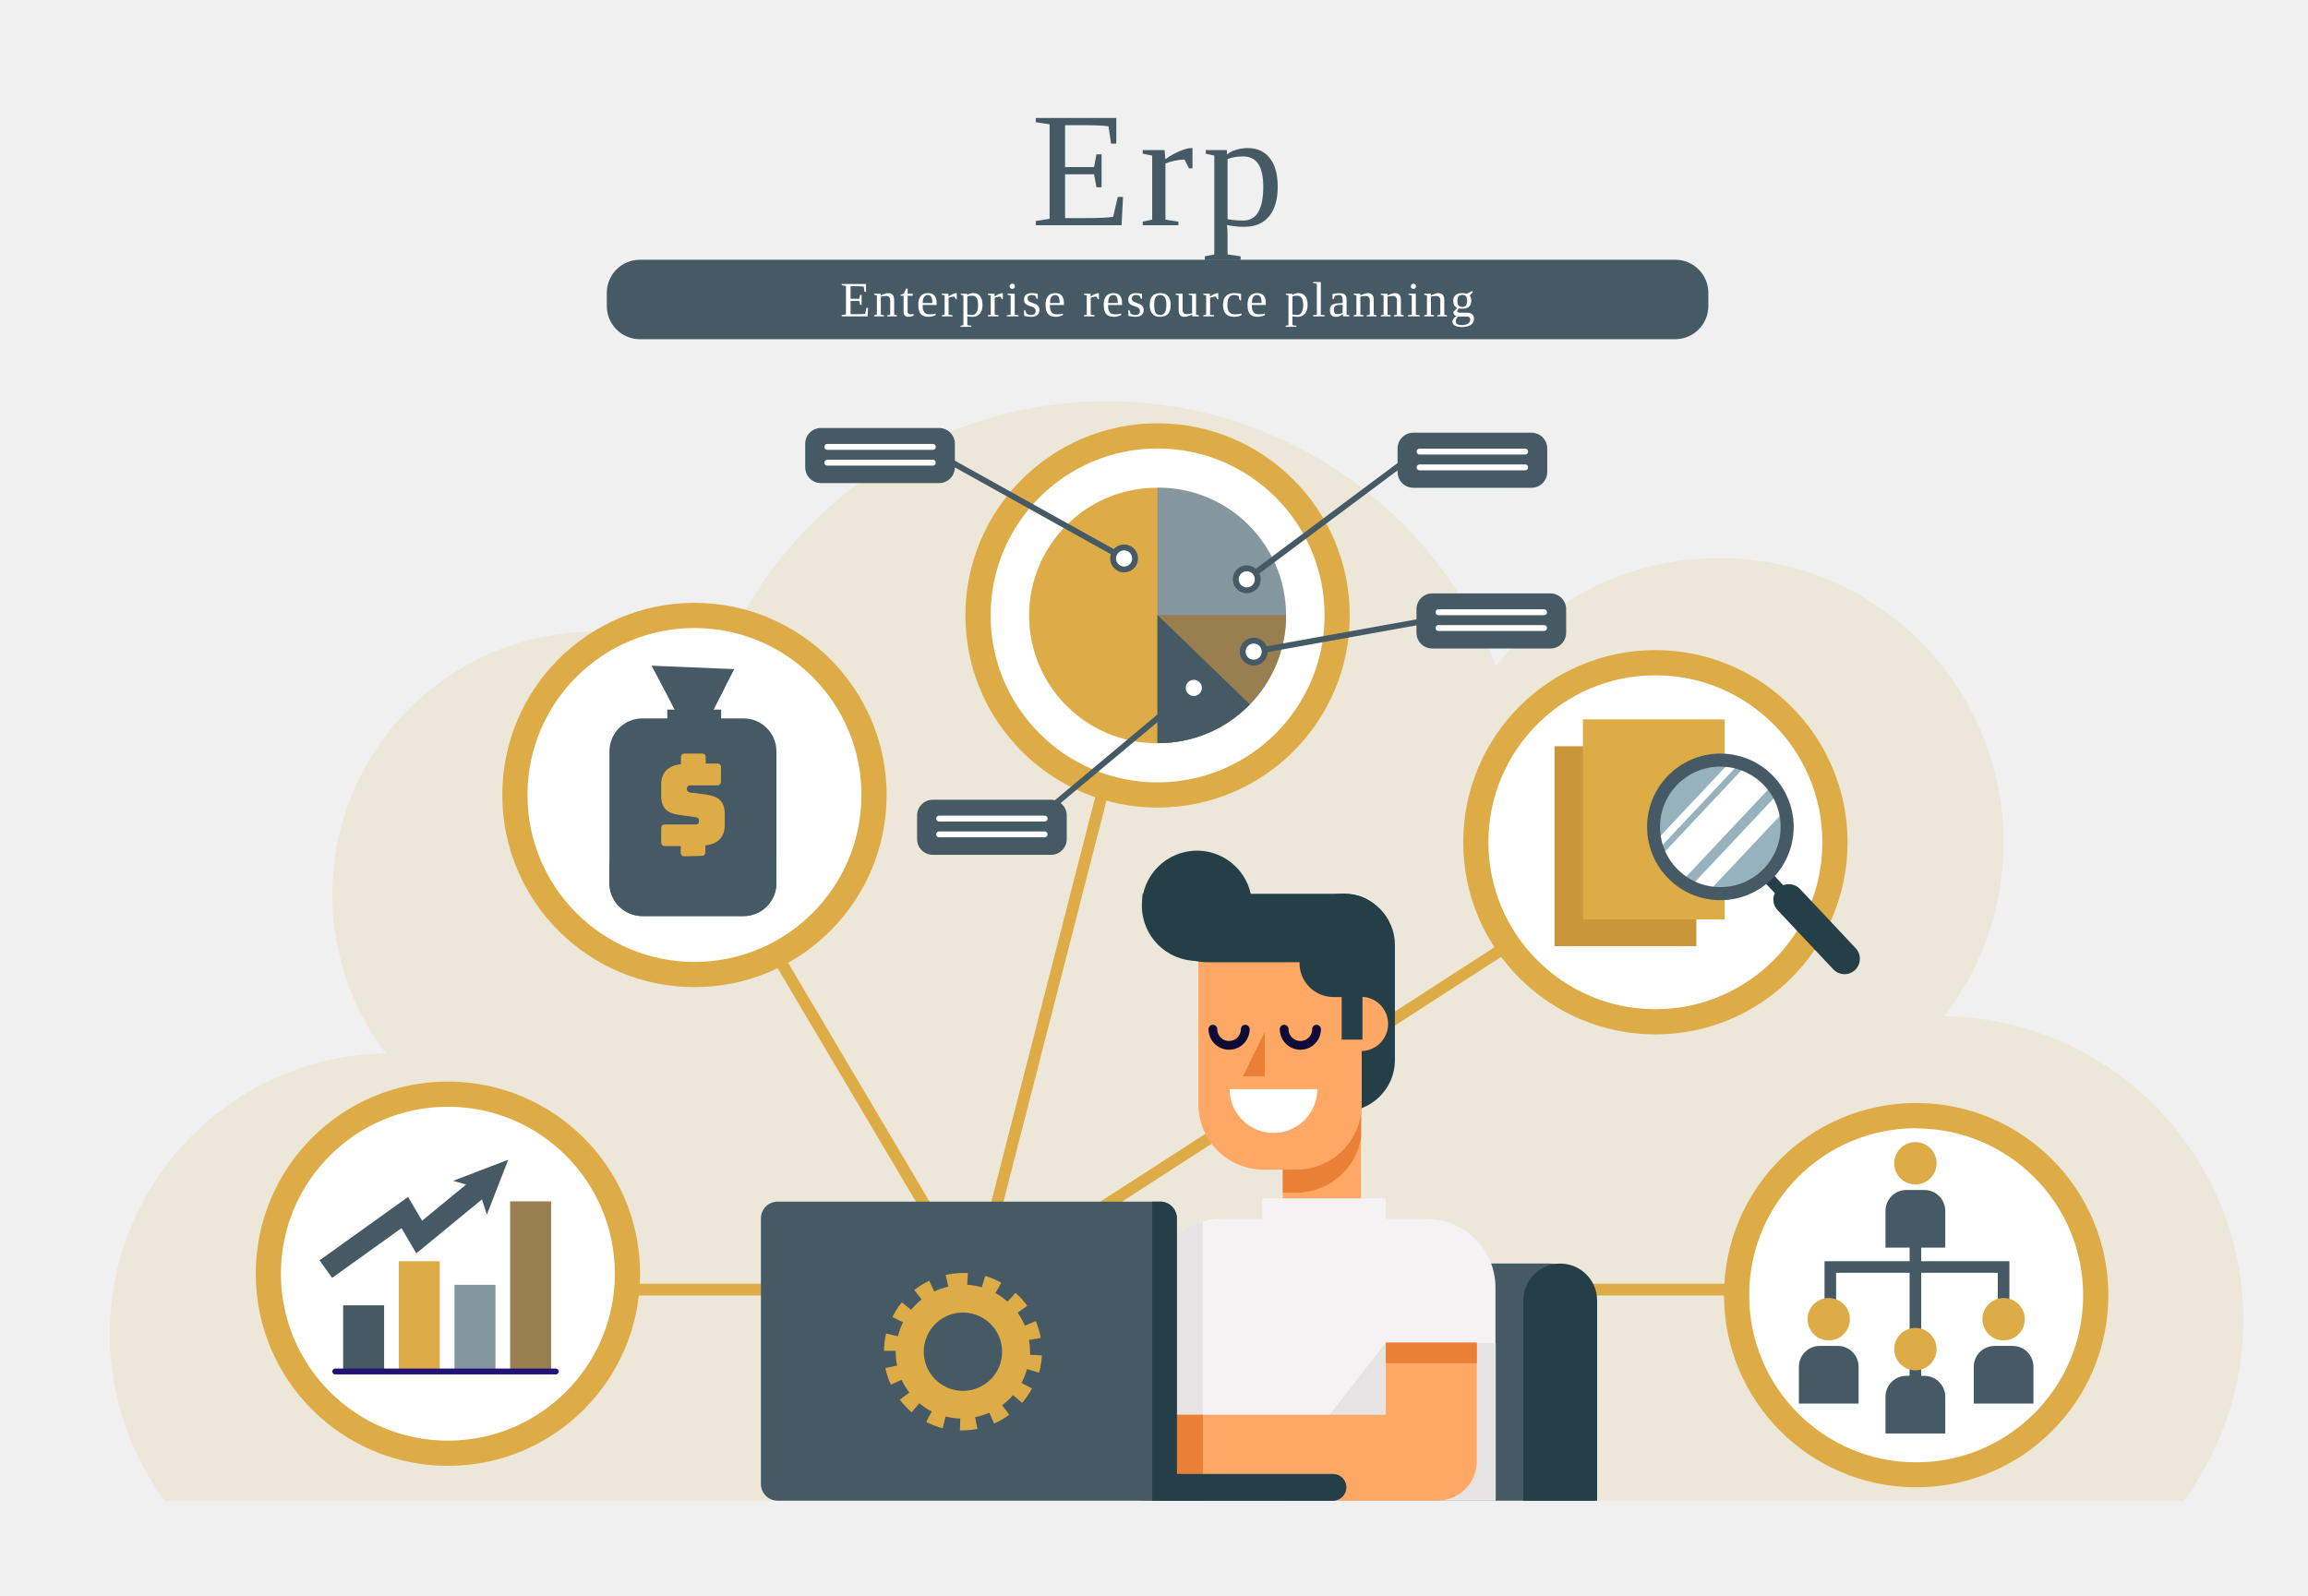
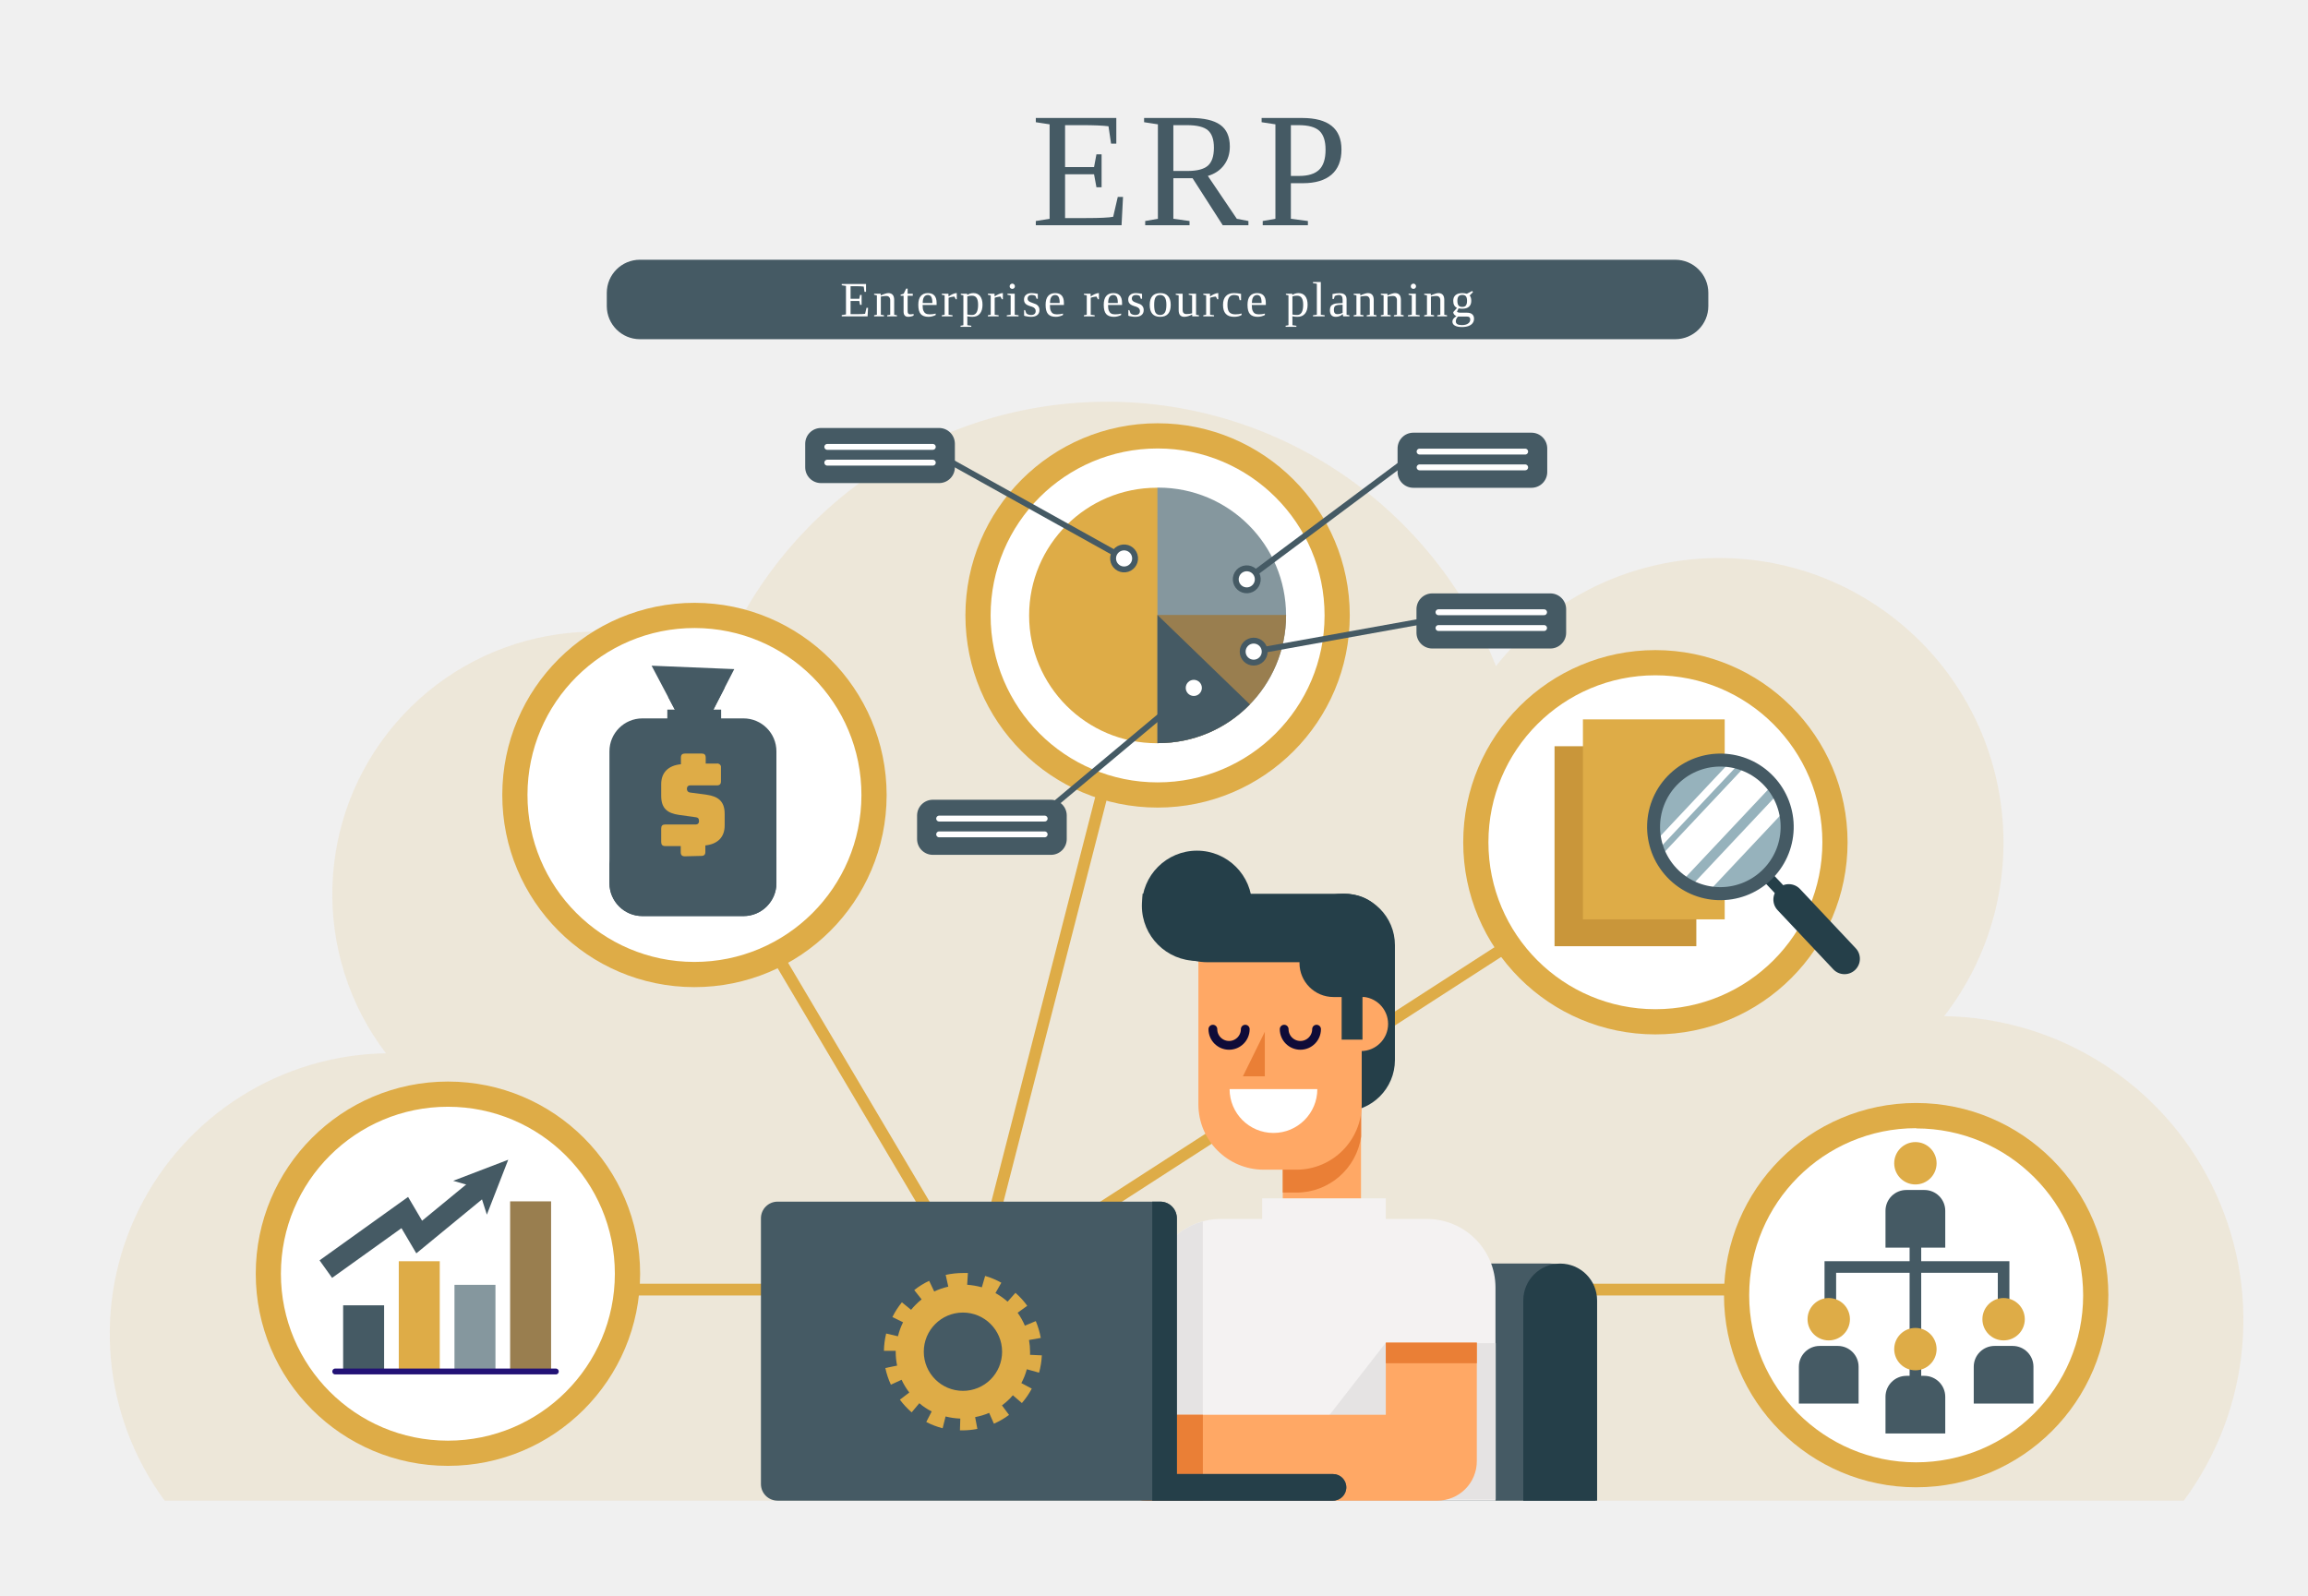
- <svg xmlns="http://www.w3.org/2000/svg" viewBox="0 0 392 271.09">
+ <svg xmlns="http://www.w3.org/2000/svg" id="Layer_1" data-name="Layer 1" viewBox="0 0 392 271.09">
  <defs>
-     <style>.cls-1,.cls-14,.cls-16,.cls-17,.cls-18,.cls-21,.cls-3,.cls-6{fill:none;}.cls-2,.cls-5{fill:#deac47;}.cls-2{opacity:0.14;}.cls-3{stroke:#deac47;stroke-width:2px;}.cls-14,.cls-15,.cls-18,.cls-3,.cls-6{stroke-miterlimit:10;}.cls-15,.cls-24,.cls-4{fill:#fff;}.cls-14,.cls-15,.cls-18,.cls-6{stroke:#455a64;}.cls-6{stroke-width:1.97px;}.cls-25,.cls-7{fill:#455a64;}.cls-8{fill:#c9963a;}.cls-9{fill:#253f49;}.cls-10{fill:#96b2bc;}.cls-11{clip-path:url(#clip-path);}.cls-12{fill:#85979e;}.cls-13{fill:#997e4f;}.cls-16{stroke:#fff;}.cls-16,.cls-17,.cls-21{stroke-linecap:round;stroke-linejoin:round;}.cls-17{stroke:#221276;}.cls-18{stroke-width:3.66px;}.cls-19{fill:#ffa865;}.cls-20{fill:#ea7f36;}.cls-21{stroke:#0f0b38;stroke-width:1.49px;}.cls-22{fill:#f4f2f2;}.cls-23{fill:#e5e3e3;}.cls-24{font-size:8.39px;letter-spacing:0.05em;}.cls-24,.cls-25{font-family:TimesNewRomanPSMT, Times New Roman;}.cls-25{font-size:27.83px;letter-spacing:0.05em;}</style>
+     <style>.cls-1,.cls-14,.cls-16,.cls-17,.cls-18,.cls-21,.cls-3,.cls-6{fill:none;}.cls-2,.cls-5{fill:#deac47;}.cls-2,.cls-24,.cls-25{isolation:isolate;}.cls-2{opacity:0.14;}.cls-3{stroke:#deac47;stroke-width:2px;}.cls-14,.cls-15,.cls-18,.cls-3,.cls-6{stroke-miterlimit:10;}.cls-15,.cls-24,.cls-4{fill:#fff;}.cls-14,.cls-15,.cls-18,.cls-6{stroke:#455a64;}.cls-6{stroke-width:1.97px;}.cls-25,.cls-7{fill:#455a64;}.cls-8{fill:#c9963a;}.cls-9{fill:#253f49;}.cls-10{fill:#96b2bc;}.cls-11{clip-path:url(#clip-path);}.cls-12{fill:#85979e;}.cls-13{fill:#997e4f;}.cls-16{stroke:#fff;}.cls-16,.cls-17,.cls-21{stroke-linecap:round;stroke-linejoin:round;}.cls-17{stroke:#221276;}.cls-18{stroke-width:3.66px;}.cls-19{fill:#ffa865;}.cls-20{fill:#ea7f36;}.cls-21{stroke:#0f0b38;stroke-width:1.49px;}.cls-22{fill:#f4f2f2;}.cls-23{fill:#e5e3e3;}.cls-24{font-size:8.39px;letter-spacing:0.05em;}.cls-24,.cls-25{font-family:TimesNewRomanPSMT, Times New Roman;}.cls-25{font-size:27.83px;letter-spacing:0.05em;}.cls-26{letter-spacing:0.01em;}</style>
    <clipPath id="clip-path">
-       <circle class="cls-1" cx="292.19" cy="140.46" r="11.35" transform="translate(-5.96 267.78) rotate(-48.8)" />
+       <circle class="cls-1" cx="292.19" cy="140.45" r="11.35" />
    </clipPath>
  </defs>
-   <g id="TEXTS">
-     <path class="cls-2" d="M330.21,172.61a48.3,48.3,0,0,0-76.13-59.46,70.95,70.95,0,0,0-131.86-.51,44.61,44.61,0,0,0-56.67,66.28,47.67,47.67,0,0,0-37.57,76H370.9a51.62,51.62,0,0,0-40.69-82.31Z" />
-     <line class="cls-3" x1="79.42" y1="219.06" x2="326.11" y2="219.06" />
-     <polyline class="cls-3" points="115.81 135.04 165.57 219.06 196.07 100.26" />
-     <line class="cls-3" x1="283.3" y1="143.07" x2="165.57" y2="219.06" />
-     <circle class="cls-4" cx="325.45" cy="220.04" r="30.5" />
-     <path class="cls-5" d="M325.45,191.68A28.36,28.36,0,1,1,297.09,220a28.36,28.36,0,0,1,28.36-28.36m0-4.28A32.64,32.64,0,1,0,358.09,220a32.67,32.67,0,0,0-32.64-32.64Z" />
-     <polyline class="cls-6" points="310.87 225.66 310.87 215.22 340.3 215.22 340.3 225.66" />
-     <line class="cls-6" x1="325.32" y1="202.92" x2="325.32" y2="241.71" />
-     <path class="cls-5" d="M307,224.09a3.6,3.6,0,1,0,3.6-3.6A3.6,3.6,0,0,0,307,224.09Z" />
-     <path class="cls-7" d="M315.67,238.42v-6.25a3.53,3.53,0,0,0-3.54-3.54h-3.06a3.53,3.53,0,0,0-3.54,3.54v6.25Z" />
-     <path class="cls-5" d="M336.7,224.09a3.6,3.6,0,1,0,3.6-3.6A3.6,3.6,0,0,0,336.7,224.09Z" />
-     <path class="cls-7" d="M345.37,238.42v-6.25a3.53,3.53,0,0,0-3.54-3.54h-3.06a3.53,3.53,0,0,0-3.54,3.54v6.25Z" />
-     <path class="cls-5" d="M321.72,229.17a3.6,3.6,0,1,0,3.6-3.6A3.6,3.6,0,0,0,321.72,229.17Z" />
-     <path class="cls-7" d="M330.39,243.5v-6.25a3.55,3.55,0,0,0-3.54-3.54h-3.07a3.55,3.55,0,0,0-3.54,3.54v6.25Z" />
-     <path class="cls-5" d="M321.72,197.6a3.6,3.6,0,1,0,3.6-3.6A3.6,3.6,0,0,0,321.72,197.6Z" />
-     <path class="cls-7" d="M330.39,211.93v-6.25a3.54,3.54,0,0,0-3.54-3.54h-3.07a3.54,3.54,0,0,0-3.54,3.54v6.25Z" />
-     <circle class="cls-4" cx="281.16" cy="143.07" r="30.5" />
-     <path class="cls-5" d="M281.16,114.71a28.36,28.36,0,1,1-28.36,28.36,28.36,28.36,0,0,1,28.36-28.36m0-4.28a32.64,32.64,0,1,0,32.64,32.64,32.68,32.68,0,0,0-32.64-32.64Z" />
-     <rect class="cls-8" x="264.03" y="126.76" width="24.08" height="33.97" />
-     <rect class="cls-5" x="268.85" y="122.2" width="24.08" height="33.97" />
-     <rect class="cls-9" x="302.09" y="136.15" width="1.96" height="31.75" transform="translate(-21.79 249.11) rotate(-43.28)" />
-     <path class="cls-9" d="M315.18,161.07a2.62,2.62,0,0,1-.11,3.7h0a2.61,2.61,0,0,1-3.69-.11l-9.47-10.06a2.62,2.62,0,0,1,.11-3.7h0a2.62,2.62,0,0,1,3.7.11Z" />
-     <circle class="cls-10" cx="292.19" cy="140.46" r="11.35" transform="translate(-5.96 267.78) rotate(-48.8)" />
-     <g class="cls-11">
-       <rect class="cls-4" x="270.27" y="136.27" width="43.18" height="5.54" transform="translate(-9.37 256.42) rotate(-46.76)" />
-       <rect class="cls-4" x="274.95" y="141.24" width="43.18" height="2.8" transform="translate(-10.51 260.96) rotate(-46.76)" />
-       <rect class="cls-4" x="268.87" y="133.31" width="43.18" height="1.31" transform="translate(-6.1 253.8) rotate(-46.76)" />
-     </g>
-     <path class="cls-7" d="M300.73,149.53a12.45,12.45,0,1,1,.53-17.61A12.46,12.46,0,0,1,300.73,149.53ZM285.17,133a10.24,10.24,0,1,0,14.48.44A10.26,10.26,0,0,0,285.17,133Z" />
-     <circle class="cls-4" cx="196.61" cy="104.54" r="30.5" />
-     <path class="cls-5" d="M196.61,76.18a28.36,28.36,0,1,1-28.36,28.36,28.36,28.36,0,0,1,28.36-28.36m0-4.28a32.64,32.64,0,1,0,32.64,32.64A32.67,32.67,0,0,0,196.61,71.9Z" />
-     <path class="cls-5" d="M196.63,82.85h-.14a21.7,21.7,0,0,0,0,43.4h.14Z" />
-     <path class="cls-12" d="M196.59,126.23h.14a21.7,21.7,0,1,0,0-43.4h-.14Z" />
-     <path class="cls-13" d="M196.59,126.23h.14a21.71,21.71,0,0,0,21.7-21.7s0-.05,0-.07H196.59Z" />
-     <path class="cls-7" d="M196.59,104.47v21.76h.14a21.6,21.6,0,0,0,15.55-6.58Z" />
-     <line class="cls-14" x1="173.27" y1="141.51" x2="202.76" y2="116.85" />
-     <circle class="cls-15" cx="202.76" cy="116.85" r="1.87" />
-     <rect class="cls-7" x="155.76" y="135.85" width="25.42" height="9.36" rx="2.68" />
-     <line class="cls-16" x1="159.51" y1="139.05" x2="177.43" y2="139.05" />
-     <line class="cls-16" x1="159.51" y1="141.73" x2="177.43" y2="141.73" />
-     <line class="cls-14" x1="250.77" y1="103.88" x2="212.93" y2="110.69" />
-     <circle class="cls-15" cx="212.93" cy="110.69" r="1.87" />
-     <rect class="cls-7" x="240.58" y="100.8" width="25.42" height="9.36" rx="2.68" />
-     <line class="cls-16" x1="244.32" y1="104" x2="262.25" y2="104" />
-     <line class="cls-16" x1="244.32" y1="106.68" x2="262.25" y2="106.68" />
-     <line class="cls-14" x1="242.57" y1="75.4" x2="211.75" y2="98.39" />
-     <path class="cls-15" d="M213.53,99a1.87,1.87,0,1,0-2.37,1.18A1.87,1.87,0,0,0,213.53,99Z" />
-     <rect class="cls-7" x="237.37" y="73.5" width="25.42" height="9.36" rx="2.68" />
-     <line class="cls-16" x1="241.11" y1="76.71" x2="259.04" y2="76.71" />
-     <line class="cls-16" x1="241.11" y1="79.39" x2="259.04" y2="79.39" />
-     <line class="cls-14" x1="157.32" y1="76.12" x2="190.91" y2="94.82" />
-     <path class="cls-15" d="M190.73,93a1.87,1.87,0,1,0,2.05,1.67A1.87,1.87,0,0,0,190.73,93Z" />
-     <rect class="cls-7" x="136.76" y="72.7" width="25.42" height="9.36" rx="2.68" />
-     <line class="cls-16" x1="140.51" y1="75.91" x2="158.43" y2="75.91" />
-     <line class="cls-16" x1="140.51" y1="78.59" x2="158.43" y2="78.59" />
-     <circle class="cls-4" cx="117.95" cy="135.04" r="30.5" />
-     <path class="cls-5" d="M118,106.68A28.36,28.36,0,1,1,89.59,135,28.36,28.36,0,0,1,118,106.68m0-4.28A32.64,32.64,0,1,0,150.59,135,32.68,32.68,0,0,0,118,102.4Z" />
-     <polygon class="cls-7" points="116.23 123.61 110.67 113.08 124.71 113.66 119.44 123.9 116.23 123.61" />
-     <path class="cls-7" d="M113.47,118.37l2.76,5.24,3.22.29,3.63-7.07C119.87,117.29,116.66,117.79,113.47,118.37Z" />
-     <rect class="cls-7" x="113.34" y="120.54" width="9.14" height="3.55" />
-     <rect class="cls-7" x="103.51" y="122.03" width="28.36" height="33.59" rx="5.6" />
-     <path class="cls-7" d="M126.27,151.14H109.11a5.6,5.6,0,0,1-5.6-5.6V150a5.6,5.6,0,0,0,5.6,5.6h17.16a5.6,5.6,0,0,0,5.6-5.6v-4.48A5.6,5.6,0,0,1,126.27,151.14Z" />
-     <path class="cls-5" d="M116.32,145.46c-.48,0-.7-.21-.7-.69v-1.05H113c-.49,0-.7-.22-.7-.7v-2.27c0-.49.21-.7.7-.7h5.22a.5.5,0,0,0,.5-.56c0-.45-.17-.62-.5-.66l-2.92-.41c-1.82-.27-3-1-3-3.22v-2c0-2,1.24-3.18,3.35-3.38V128.7c0-.49.22-.7.7-.7h2.82c.48,0,.69.21.69.7v1h1.89a.61.61,0,0,1,.7.7v2.31c0,.49-.22.7-.7.7H117.2a.52.52,0,0,0-.53.58.57.57,0,0,0,.53.62l2.89.39c1.82.27,3,1.05,3,3.22v2c0,2-1.22,3.16-3.28,3.38v1.09c0,.48-.21.69-.69.69Z" />
-     <circle class="cls-4" cx="76.08" cy="216.38" r="30.5" />
-     <path class="cls-5" d="M76.08,188a28.36,28.36,0,1,1-28.37,28.36A28.36,28.36,0,0,1,76.08,188m0-4.28a32.64,32.64,0,1,0,32.64,32.64,32.68,32.68,0,0,0-32.64-32.64Z" />
-     <rect class="cls-7" x="58.28" y="221.73" width="6.96" height="10.97" />
-     <rect class="cls-5" x="67.73" y="214.24" width="6.96" height="18.46" />
-     <rect class="cls-12" x="77.19" y="218.25" width="6.96" height="14.45" />
-     <rect class="cls-13" x="86.64" y="204.07" width="6.96" height="28.63" />
-     <line class="cls-17" x1="56.94" y1="232.97" x2="94.4" y2="232.97" />
-     <polyline class="cls-18" points="82.21 201.08 71.2 210.13 68.75 205.97 55.34 215.58" />
-     <polygon class="cls-7" points="76.97 200.58 86.32 197 82.69 206.33 81.25 201.81 76.97 200.58" />
-     <path class="cls-7" d="M271,254.91V222.46a7.84,7.84,0,0,0-7.84-7.83h-36.3a7.84,7.84,0,0,0-7.83,7.83v32.45Z" />
-     <path class="cls-9" d="M271.26,254.91v-34a6.27,6.27,0,1,0-12.54,0v34Z" />
-     <rect class="cls-19" x="217.87" y="178.53" width="13.29" height="28.86" />
-     <path class="cls-20" d="M217.87,202.58h2.31a11.09,11.09,0,0,0,11-9.53V178.53H217.87Z" />
-     <path class="cls-9" d="M219.44,180.06a8.74,8.74,0,0,0,8.74,8.74h0a8.74,8.74,0,0,0,8.74-8.74V160.54a8.74,8.74,0,0,0-8.74-8.74h0a8.74,8.74,0,0,0-8.74,8.74Z" />
-     <path class="cls-19" d="M231.28,187.59a11.1,11.1,0,0,1-11.1,11.1h-5.54a11.1,11.1,0,0,1-11.1-11.1V161.23c0-6.13,5-5.55,11.1-5.55h5.54c6.13,0,11.1-.58,11.1,5.55Z" />
-     <circle class="cls-19" cx="231.16" cy="173.92" r="4.61" transform="translate(-33.88 57.99) rotate(-13.33)" />
-     <path class="cls-9" d="M205.11,163.45H231a11,11,0,0,0,5.77-1.63c-.54-5.62-2.83-10-8.6-10H194.05c0,.21,0,.42,0,.65A11.11,11.11,0,0,0,205.11,163.45Z" />
-     <path class="cls-9" d="M234.84,163.59c0-3.19-.17-5.77-3.36-5.77h-5a5.77,5.77,0,0,0,0,11.54h1.39v7.24h3.54v-7.24h.09c3.19,0,4.38-2.58,4.38-5.77Z" />
-     <circle class="cls-9" cx="203.3" cy="153.86" r="9.36" />
-     <path class="cls-21" d="M206,174.82a2.75,2.75,0,0,0,5.5,0" />
-     <path class="cls-21" d="M218.11,174.82a2.75,2.75,0,0,0,5.5,0" />
-     <polygon class="cls-20" points="214.82 175.27 211.1 182.83 214.82 182.83 214.82 175.27" />
-     <path class="cls-4" d="M208.84,185a7.45,7.45,0,0,0,14.9,0Z" />
-     <path class="cls-22" d="M242.37,207.06h-7v-3.5h-21v3.5h-7a11.67,11.67,0,0,0-11.67,11.67v36.18H254V218.73A11.66,11.66,0,0,0,242.37,207.06Z" />
-     <polygon class="cls-23" points="214.62 254.73 254.04 254.73 254.04 228.15 235.31 228.15 214.62 254.73" />
-     <path class="cls-23" d="M204.28,207.47a11.68,11.68,0,0,0-8.59,11.26v36.18h8.59Z" />
-     <path class="cls-19" d="M235.37,228.07v12.25H194.81c-3.7,0-6.71,4.17-6.71,7.88a6.72,6.72,0,0,0,6.71,6.71h49.31a6.71,6.71,0,0,0,6.71-6.71V228.07Z" />
-     <rect class="cls-20" x="235.37" y="228.07" width="15.46" height="3.5" />
-     <path class="cls-20" d="M204.3,240.32h-9.49c-3.7,0-6.71,4.17-6.71,7.88a6.72,6.72,0,0,0,6.71,6.71h9.49Z" />
-     <path class="cls-7" d="M226.4,250.39H199.88V206.94a2.82,2.82,0,0,0-2.82-2.82h-65a2.83,2.83,0,0,0-2.82,2.82v45.15a2.82,2.82,0,0,0,2.82,2.82H226.4a2.26,2.26,0,0,0,0-4.52Z" />
-     <path class="cls-9" d="M226.4,250.39H199.88V206.94a2.82,2.82,0,0,0-2.82-2.82H195.7v50.79h30.7a2.26,2.26,0,0,0,0-4.52Z" />
-     <path class="cls-5" d="M176.48,233.17a13.26,13.26,0,0,0,.47-2.94l-2-.09c0-.17,0-.35,0-.52a10.91,10.91,0,0,0-.18-2l2-.35a13.63,13.63,0,0,0-.85-2.86l-1.85.78a11.57,11.57,0,0,0-1.23-2.2l1.63-1.18a13.31,13.31,0,0,0-2-2.2l-1.34,1.5a11.18,11.18,0,0,0-2.06-1.46l1-1.76a13,13,0,0,0-2.75-1.15l-.56,1.93a12.12,12.12,0,0,0-2.49-.43l.12-2-.82,0a14,14,0,0,0-2.95.32l.44,2a11.45,11.45,0,0,0-2.39.82l-.86-1.81a12.72,12.72,0,0,0-2.53,1.57l1.25,1.58a12.25,12.25,0,0,0-1,.9c-.28.28-.54.57-.79.87l-1.56-1.27a13.16,13.16,0,0,0-1.61,2.5l1.81.89a11.12,11.12,0,0,0-.87,2.38l-2-.47a13.24,13.24,0,0,0-.38,2.94l2,0v.18a11.3,11.3,0,0,0,.24,2.33l-2,.41a13.24,13.24,0,0,0,.94,2.83l1.82-.83a11.42,11.42,0,0,0,1.31,2.16l-1.6,1.22a13.85,13.85,0,0,0,2,2.15l1.3-1.55a10.82,10.82,0,0,0,2.1,1.4l-.92,1.79a13.17,13.17,0,0,0,2.78,1.06l.5-2a11.6,11.6,0,0,0,2.5.36l-.06,2h.41a12.82,12.82,0,0,0,2.55-.25l-.38-2a11.23,11.23,0,0,0,2.41-.75l.81,1.84a13.44,13.44,0,0,0,2.57-1.49l-1.2-1.62a11.43,11.43,0,0,0,1.29-1.11c.2-.2.38-.4.56-.61l1.53,1.32a13.29,13.29,0,0,0,1.68-2.45l-1.77-.94a11.27,11.27,0,0,0,.93-2.35Zm-12.92,3.09a6.65,6.65,0,1,1,6.64-6.64A6.64,6.64,0,0,1,163.56,236.26Z" />
-     <rect class="cls-7" x="103.06" y="44.12" width="187.09" height="13.5" rx="5.63" />
-     <text class="cls-24" transform="translate(142.73 53.74)">Enterprise resource planning</text>
-     <text class="cls-25" transform="translate(175.13 38.26)">Erp</text>
+   <path class="cls-2" d="M330.21,172.61a48.3,48.3,0,0,0-76.13-59.46,71,71,0,0,0-131.86-.51,44.61,44.61,0,0,0-56.67,66.28,47.67,47.67,0,0,0-37.57,76H370.9a51.61,51.61,0,0,0-40.69-82.31Z" />
+   <line class="cls-3" x1="79.42" y1="219.06" x2="326.11" y2="219.06" />
+   <polyline class="cls-3" points="115.81 135.04 165.57 219.06 196.07 100.26" />
+   <line class="cls-3" x1="283.3" y1="143.07" x2="165.57" y2="219.06" />
+   <circle class="cls-4" cx="325.45" cy="220.04" r="30.5" />
+   <path class="cls-5" d="M325.45,191.68A28.36,28.36,0,1,1,297.09,220v0a28.36,28.36,0,0,1,28.36-28.36h0m0-4.28A32.64,32.64,0,1,0,358.09,220h0A32.67,32.67,0,0,0,325.45,187.36Z" />
+   <polyline class="cls-6" points="310.87 225.66 310.87 215.22 340.3 215.22 340.3 225.66" />
+   <line class="cls-6" x1="325.32" y1="202.92" x2="325.32" y2="241.71" />
+   <path class="cls-5" d="M307,224.09a3.6,3.6,0,1,0,3.6-3.6,3.6,3.6,0,0,0-3.6,3.6Z" />
+   <path class="cls-7" d="M315.67,238.42v-6.25a3.53,3.53,0,0,0-3.52-3.54h-3.08a3.53,3.53,0,0,0-3.54,3.52v6.27Z" />
+   <path class="cls-5" d="M336.7,224.09a3.6,3.6,0,1,0,3.6-3.6,3.6,3.6,0,0,0-3.6,3.6Z" />
+   <path class="cls-7" d="M345.37,238.42v-6.25a3.53,3.53,0,0,0-3.52-3.54h-3.08a3.53,3.53,0,0,0-3.54,3.52v6.27Z" />
+   <path class="cls-5" d="M321.72,229.17a3.6,3.6,0,1,0,3.6-3.6,3.6,3.6,0,0,0-3.6,3.6Z" />
+   <path class="cls-7" d="M330.39,243.5v-6.25a3.56,3.56,0,0,0-3.54-3.54h-3.07a3.56,3.56,0,0,0-3.54,3.54v6.25Z" />
+   <path class="cls-5" d="M321.72,197.6a3.6,3.6,0,1,0,3.6-3.6,3.6,3.6,0,0,0-3.6,3.6Z" />
+   <path class="cls-7" d="M330.39,211.93v-6.25a3.53,3.53,0,0,0-3.54-3.54h-3.07a3.53,3.53,0,0,0-3.54,3.54h0v6.25Z" />
+   <circle class="cls-4" cx="281.16" cy="143.07" r="30.5" />
+   <path class="cls-5" d="M281.16,114.71a28.36,28.36,0,1,1-28.36,28.36,28.36,28.36,0,0,1,28.36-28.36h0m0-4.28a32.64,32.64,0,1,0,32.64,32.64h0a32.67,32.67,0,0,0-32.64-32.64Z" />
+   <rect class="cls-8" x="264.03" y="126.76" width="24.08" height="33.97" />
+   <rect class="cls-5" x="268.85" y="122.2" width="24.08" height="33.97" />
+   <rect class="cls-9" x="302.09" y="136.14" width="1.96" height="31.75" transform="translate(-21.78 249.12) rotate(-43.28)" />
+   <path class="cls-9" d="M315.18,161.07a2.62,2.62,0,0,1-.11,3.7h0a2.61,2.61,0,0,1-3.69-.11h0l-9.47-10.06a2.62,2.62,0,0,1,.11-3.7h0a2.62,2.62,0,0,1,3.7.11Z" />
+   <circle class="cls-10" cx="292.19" cy="140.45" r="11.35" />
+   <g class="cls-11">
+     <rect class="cls-4" x="270.27" y="136.28" width="43.18" height="5.54" transform="translate(-9.38 256.41) rotate(-46.76)" />
+     <rect class="cls-4" x="274.96" y="141.25" width="43.18" height="2.8" transform="translate(-10.52 260.96) rotate(-46.76)" />
+     <rect class="cls-4" x="268.88" y="133.32" width="43.18" height="1.31" transform="translate(-6.12 253.8) rotate(-46.76)" />
  </g>
+   <path class="cls-7" d="M300.73,149.53a12.45,12.45,0,1,1,.53-17.61A12.45,12.45,0,0,1,300.73,149.53ZM285.17,133a10.24,10.24,0,1,0,14.48.44A10.24,10.24,0,0,0,285.17,133Z" />
+   <circle class="cls-4" cx="196.61" cy="104.54" r="30.5" />
+   <path class="cls-5" d="M196.61,76.18a28.36,28.36,0,1,1-28.36,28.36,28.36,28.36,0,0,1,28.36-28.36h0m0-4.28a32.64,32.64,0,1,0,32.64,32.64A32.64,32.64,0,0,0,196.61,71.9Z" />
+   <path class="cls-5" d="M196.63,82.85h-.14a21.7,21.7,0,0,0,0,43.4h.14Z" />
+   <path class="cls-12" d="M196.59,126.23h.14a21.7,21.7,0,0,0,0-43.4h-.15Z" />
+   <path class="cls-13" d="M196.59,126.23h.14a21.72,21.72,0,0,0,21.7-21.7v-.07H196.59Z" />
+   <path class="cls-7" d="M196.59,104.47v21.76h.14a21.61,21.61,0,0,0,15.55-6.58Z" />
+   <line class="cls-14" x1="173.27" y1="141.51" x2="202.76" y2="116.85" />
+   <circle class="cls-15" cx="202.76" cy="116.85" r="1.87" />
+   <rect class="cls-7" x="155.76" y="135.85" width="25.42" height="9.36" rx="2.68" />
+   <line class="cls-16" x1="159.51" y1="139.05" x2="177.43" y2="139.05" />
+   <line class="cls-16" x1="159.51" y1="141.73" x2="177.43" y2="141.73" />
+   <line class="cls-14" x1="250.77" y1="103.88" x2="212.93" y2="110.69" />
+   <circle class="cls-15" cx="212.93" cy="110.69" r="1.87" />
+   <rect class="cls-7" x="240.58" y="100.8" width="25.42" height="9.36" rx="2.68" />
+   <line class="cls-16" x1="244.32" y1="104" x2="262.25" y2="104" />
+   <line class="cls-16" x1="244.32" y1="106.68" x2="262.25" y2="106.68" />
+   <line class="cls-14" x1="242.57" y1="75.4" x2="211.75" y2="98.39" />
+   <path class="cls-15" d="M213.53,99a1.87,1.87,0,1,0-2.37,1.18A1.87,1.87,0,0,0,213.53,99Z" />
+   <rect class="cls-7" x="237.37" y="73.5" width="25.42" height="9.36" rx="2.68" />
+   <line class="cls-16" x1="241.11" y1="76.71" x2="259.04" y2="76.71" />
+   <line class="cls-16" x1="241.11" y1="79.39" x2="259.04" y2="79.39" />
+   <line class="cls-14" x1="157.32" y1="76.12" x2="190.91" y2="94.82" />
+   <path class="cls-15" d="M190.73,93a1.87,1.87,0,1,0,2.05,1.67h0A1.87,1.87,0,0,0,190.73,93Z" />
+   <rect class="cls-7" x="136.76" y="72.7" width="25.42" height="9.36" rx="2.68" />
+   <line class="cls-16" x1="140.51" y1="75.91" x2="158.43" y2="75.91" />
+   <line class="cls-16" x1="140.51" y1="78.59" x2="158.43" y2="78.59" />
+   <circle class="cls-4" cx="117.95" cy="135.04" r="30.5" />
+   <path class="cls-5" d="M118,106.68A28.36,28.36,0,1,1,89.59,135,28.36,28.36,0,0,1,118,106.68h0m0-4.28a32.64,32.64,0,1,0,32.59,32.69V135A32.68,32.68,0,0,0,118,102.4Z" />
+   <polygon class="cls-7" points="116.23 123.61 110.67 113.08 124.71 113.66 119.44 123.9 116.23 123.61" />
+   <path class="cls-7" d="M113.47,118.37l2.76,5.24,3.22.29,3.63-7.07C119.87,117.29,116.66,117.79,113.47,118.37Z" />
+   <rect class="cls-7" x="113.34" y="120.54" width="9.14" height="3.55" />
+   <rect class="cls-7" x="103.51" y="122.03" width="28.36" height="33.59" rx="5.6" />
+   <path class="cls-7" d="M126.27,151.14H109.11a5.6,5.6,0,0,1-5.6-5.6h0V150a5.6,5.6,0,0,0,5.6,5.6h17.16a5.6,5.6,0,0,0,5.6-5.6h0v-4.48a5.6,5.6,0,0,1-5.58,5.62Z" />
+   <path class="cls-5" d="M116.32,145.46c-.48,0-.7-.21-.7-.69v-1.05H113c-.49,0-.7-.22-.7-.7v-2.27c0-.49.21-.7.7-.7h5.22a.5.5,0,0,0,.5-.5v-.06c0-.45-.17-.62-.5-.66l-2.92-.41c-1.82-.27-3-1-3-3.22v-2c0-2,1.24-3.18,3.35-3.38V128.7c0-.49.22-.7.7-.7h2.82c.48,0,.69.21.69.7v1h1.89a.61.61,0,0,1,.7.5.67.67,0,0,1,0,.2v2.31c0,.49-.22.7-.7.7H117.2a.51.51,0,0,0-.53.51V134a.57.57,0,0,0,.52.62h0l2.89.39c1.82.27,3,1.05,3,3.22v2c0,2-1.22,3.16-3.28,3.38v1.09c0,.48-.21.69-.69.69Z" />
+   <circle class="cls-4" cx="76.08" cy="216.38" r="30.5" />
+   <path class="cls-5" d="M76.08,188a28.36,28.36,0,1,1-28.37,28.36A28.36,28.36,0,0,1,76.08,188h0m0-4.28a32.64,32.64,0,1,0,32.64,32.64A32.64,32.64,0,0,0,76.08,183.72Z" />
+   <rect class="cls-7" x="58.28" y="221.73" width="6.96" height="10.97" />
+   <rect class="cls-5" x="67.73" y="214.24" width="6.96" height="18.46" />
+   <rect class="cls-12" x="77.19" y="218.25" width="6.96" height="14.45" />
+   <rect class="cls-13" x="86.64" y="204.07" width="6.96" height="28.63" />
+   <line class="cls-17" x1="56.94" y1="232.97" x2="94.4" y2="232.97" />
+   <polyline class="cls-18" points="82.21 201.08 71.2 210.13 68.75 205.97 55.34 215.58" />
+   <polygon class="cls-7" points="76.97 200.58 86.32 197 82.69 206.33 81.25 201.81 76.97 200.58" />
+   <path class="cls-7" d="M271,254.91V222.46a7.84,7.84,0,0,0-7.84-7.83h-36.3a7.85,7.85,0,0,0-7.83,7.83v32.45Z" />
+   <path class="cls-9" d="M271.26,254.91v-34a6.27,6.27,0,1,0-12.54,0v34Z" />
+   <rect class="cls-19" x="217.87" y="178.53" width="13.29" height="28.86" />
+   <path class="cls-20" d="M217.87,202.58h2.31a11.1,11.1,0,0,0,11-9.53V178.53H217.87Z" />
+   <path class="cls-9" d="M219.44,180.06a8.74,8.74,0,0,0,8.74,8.74h0a8.74,8.74,0,0,0,8.74-8.74h0V160.54a8.74,8.74,0,0,0-8.74-8.74h0a8.74,8.74,0,0,0-8.74,8.74h0Z" />
+   <path class="cls-19" d="M231.28,187.59a11.1,11.1,0,0,1-11.1,11.1h-5.54a11.1,11.1,0,0,1-11.1-11.1h0V161.23c0-6.13,5-5.55,11.1-5.55h5.54c6.13,0,11.1-.58,11.1,5.55Z" />
+   <circle class="cls-19" cx="231.15" cy="173.93" r="4.61" />
+   <path class="cls-9" d="M205.11,163.45H231a11,11,0,0,0,5.77-1.63c-.54-5.62-2.83-10-8.6-10H194.05v.65A11.11,11.11,0,0,0,205.11,163.45Z" />
+   <path class="cls-9" d="M234.84,163.59c0-3.19-.17-5.77-3.36-5.77h-5a5.77,5.77,0,0,0,0,11.54h1.39v7.24h3.54v-7.24h.09c3.19,0,4.38-2.58,4.38-5.77Z" />
+   <circle class="cls-9" cx="203.3" cy="153.86" r="9.36" />
+   <path class="cls-21" d="M206,174.82a2.75,2.75,0,0,0,5.5,0" />
+   <path class="cls-21" d="M218.11,174.82a2.75,2.75,0,0,0,5.5,0" />
+   <polygon class="cls-20" points="214.82 175.27 211.1 182.83 214.82 182.83 214.82 175.27" />
+   <path class="cls-4" d="M208.84,185a7.45,7.45,0,0,0,14.9,0Z" />
+   <path class="cls-22" d="M242.37,207.06h-7v-3.5h-21v3.5h-7a11.66,11.66,0,0,0-11.67,11.67v36.18H254V218.73A11.66,11.66,0,0,0,242.37,207.06Z" />
+   <polygon class="cls-23" points="214.62 254.73 254.04 254.73 254.04 228.15 235.31 228.15 214.62 254.73" />
+   <path class="cls-23" d="M204.28,207.47a11.68,11.68,0,0,0-8.59,11.26v36.18h8.59Z" />
+   <path class="cls-19" d="M235.37,228.07v12.25H194.81c-3.7,0-6.71,4.17-6.71,7.88a6.73,6.73,0,0,0,6.71,6.71h49.31a6.7,6.7,0,0,0,6.71-6.71h0V228.07Z" />
+   <rect class="cls-20" x="235.37" y="228.07" width="15.46" height="3.5" />
+   <path class="cls-20" d="M204.3,240.32h-9.49c-3.7,0-6.71,4.17-6.71,7.88a6.73,6.73,0,0,0,6.71,6.71h9.49Z" />
+   <path class="cls-7" d="M226.4,250.39H199.88V206.94a2.82,2.82,0,0,0-2.82-2.82h-65a2.83,2.83,0,0,0-2.82,2.82v45.15a2.82,2.82,0,0,0,2.82,2.82H226.4a2.26,2.26,0,0,0,0-4.52Z" />
+   <path class="cls-9" d="M226.4,250.39H199.88V206.94a2.82,2.82,0,0,0-2.82-2.82H195.7v50.79h30.7a2.26,2.26,0,0,0,0-4.52Z" />
+   <path class="cls-5" d="M176.48,233.17a13.35,13.35,0,0,0,.47-2.94l-2-.09v-.52a11.19,11.19,0,0,0-.18-2l2-.35a13.63,13.63,0,0,0-.85-2.86l-1.85.78a11.57,11.57,0,0,0-1.23-2.2l1.63-1.18a13,13,0,0,0-2-2.2l-1.34,1.5a11.46,11.46,0,0,0-2.06-1.46l1-1.76a13,13,0,0,0-2.75-1.15l-.56,1.93a12.36,12.36,0,0,0-2.49-.43l.12-2h-.82a14,14,0,0,0-2.95.32l.44,2a11.25,11.25,0,0,0-2.39.82l-.86-1.81a12.72,12.72,0,0,0-2.53,1.57l1.25,1.58a12.12,12.12,0,0,0-1,.9c-.28.28-.54.57-.79.87l-1.56-1.27a13.16,13.16,0,0,0-1.61,2.5l1.81.89a11.32,11.32,0,0,0-.87,2.38l-2-.47a13.24,13.24,0,0,0-.38,2.94h2v.18a11.45,11.45,0,0,0,.24,2.33l-2,.41a13.24,13.24,0,0,0,.94,2.83l1.82-.83a11.31,11.31,0,0,0,1.31,2.16l-1.6,1.22a13.6,13.6,0,0,0,2,2.15l1.3-1.55a10.53,10.53,0,0,0,2.1,1.4l-.92,1.79a13.17,13.17,0,0,0,2.78,1.06l.5-2a11.78,11.78,0,0,0,2.5.36l-.06,2h.41a12.82,12.82,0,0,0,2.55-.25l-.38-2A11.23,11.23,0,0,0,168,240l.81,1.84a13.44,13.44,0,0,0,2.57-1.49l-1.2-1.62a11.43,11.43,0,0,0,1.29-1.11c.2-.2.38-.4.56-.61l1.53,1.32a13.29,13.29,0,0,0,1.68-2.45l-1.77-.94a11.06,11.06,0,0,0,.93-2.35Zm-12.92,3.09a6.65,6.65,0,1,1,6.64-6.66v0A6.64,6.64,0,0,1,163.56,236.26Z" />
+   <rect class="cls-7" x="103.06" y="44.12" width="187.09" height="13.5" rx="5.63" />
+   <text class="cls-24" transform="translate(142.73 53.74)">Enterprise resource planning</text>
+   <text class="cls-25" transform="translate(175.13 38.26)">ER<tspan class="cls-26" x="38.35" y="0">P</tspan>
+   </text>
</svg>
